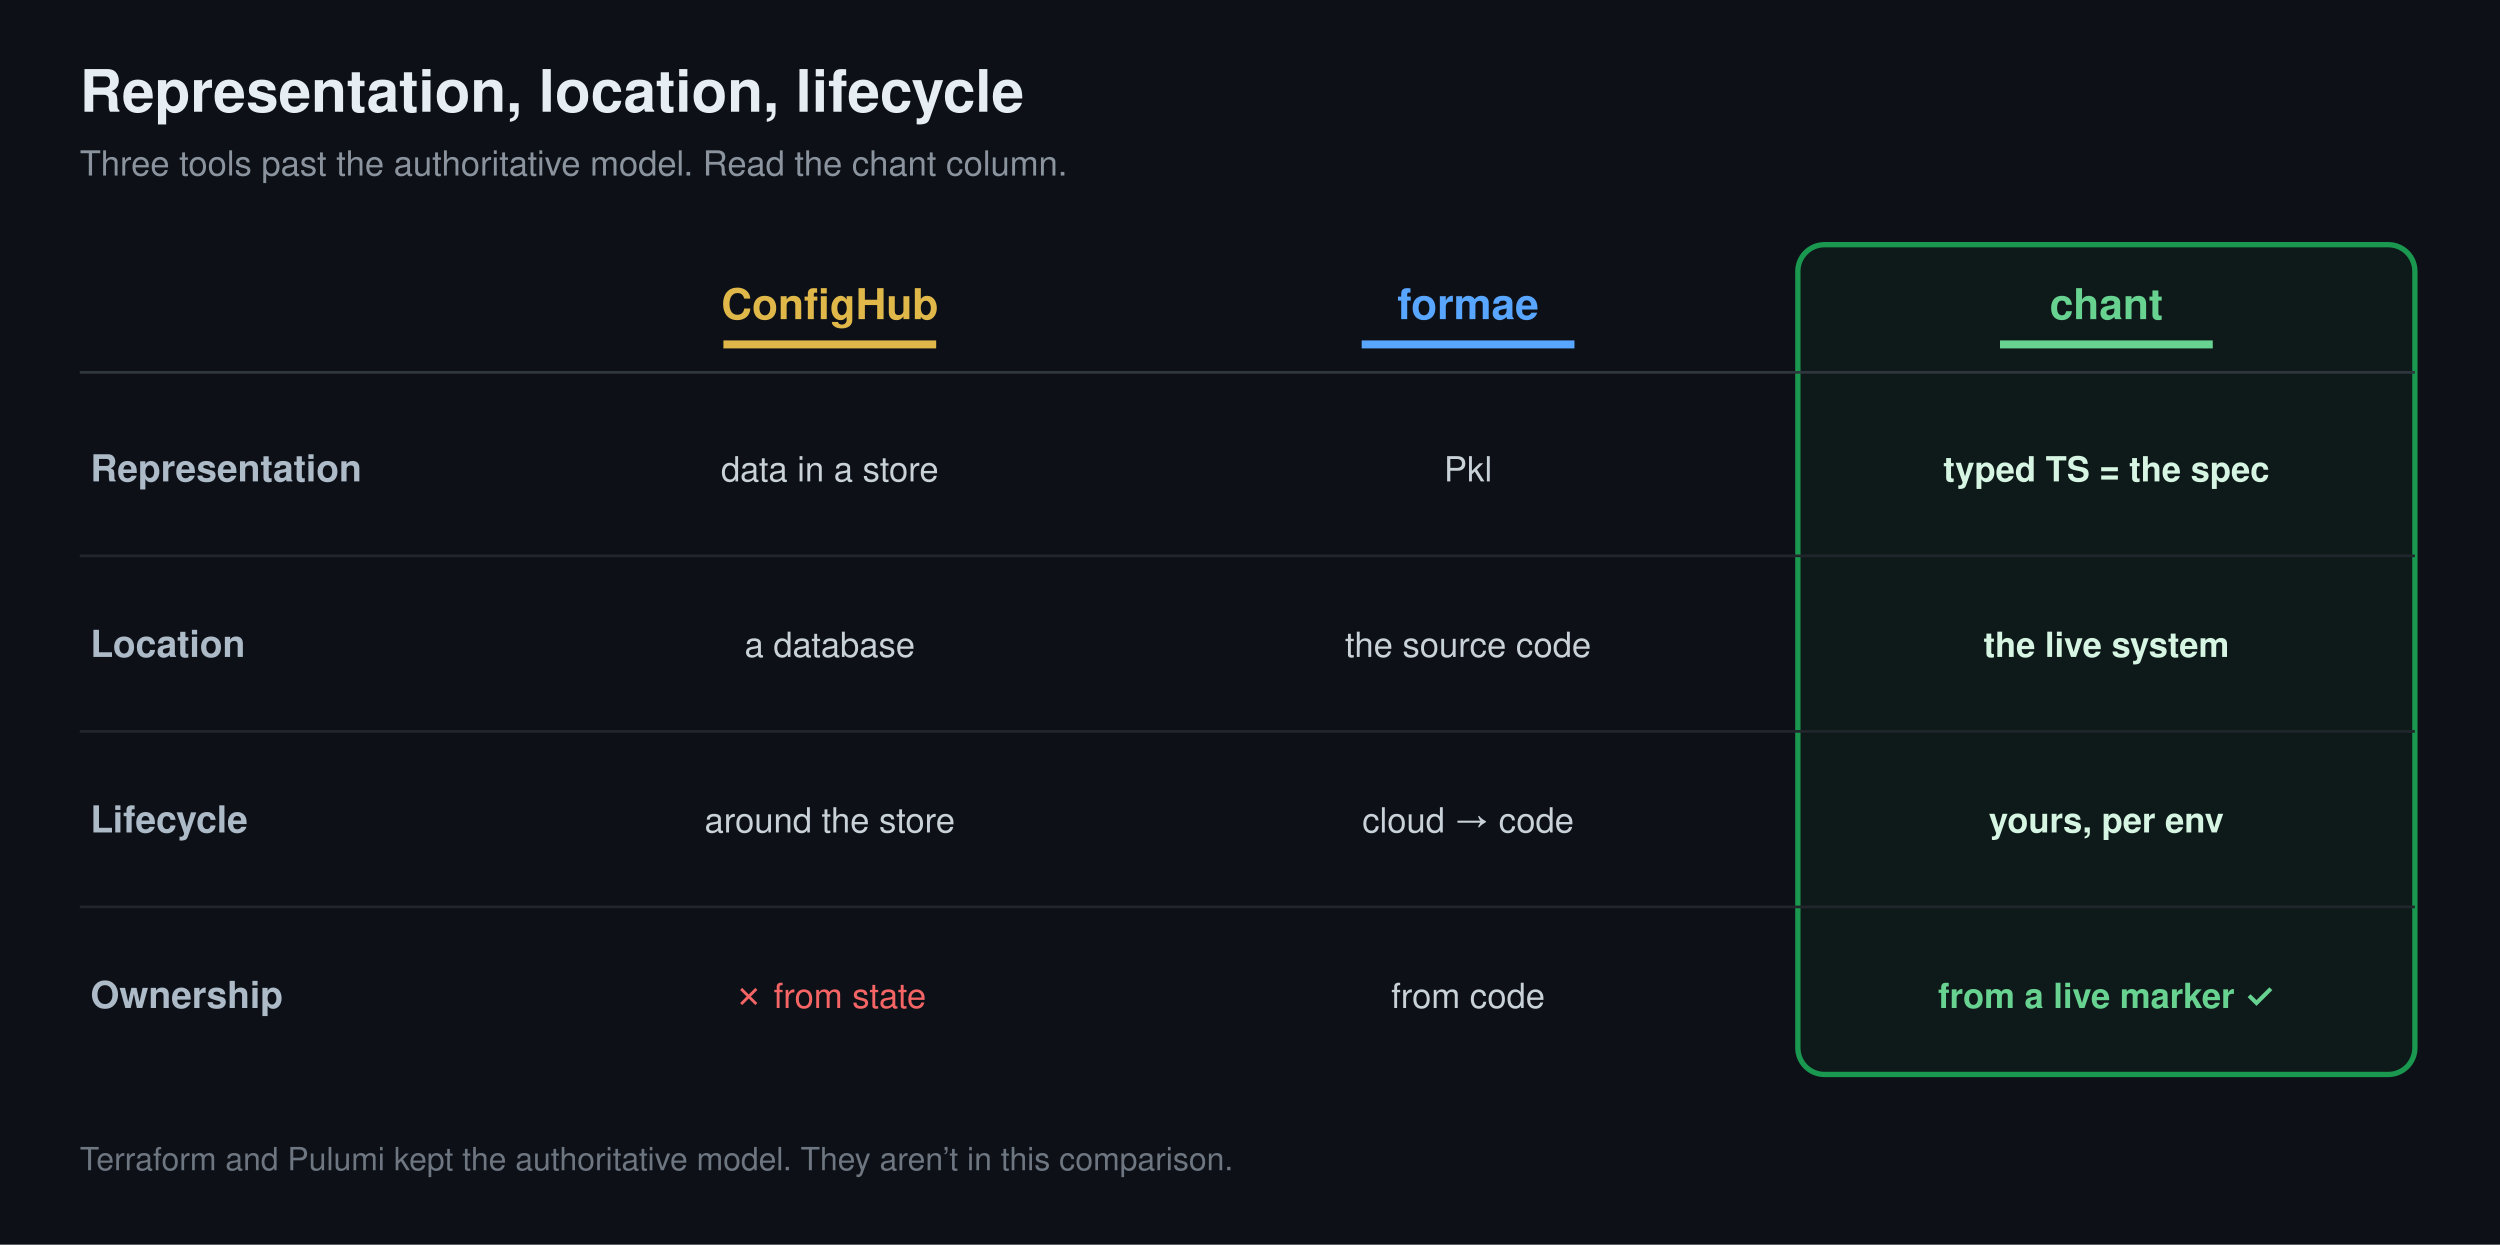
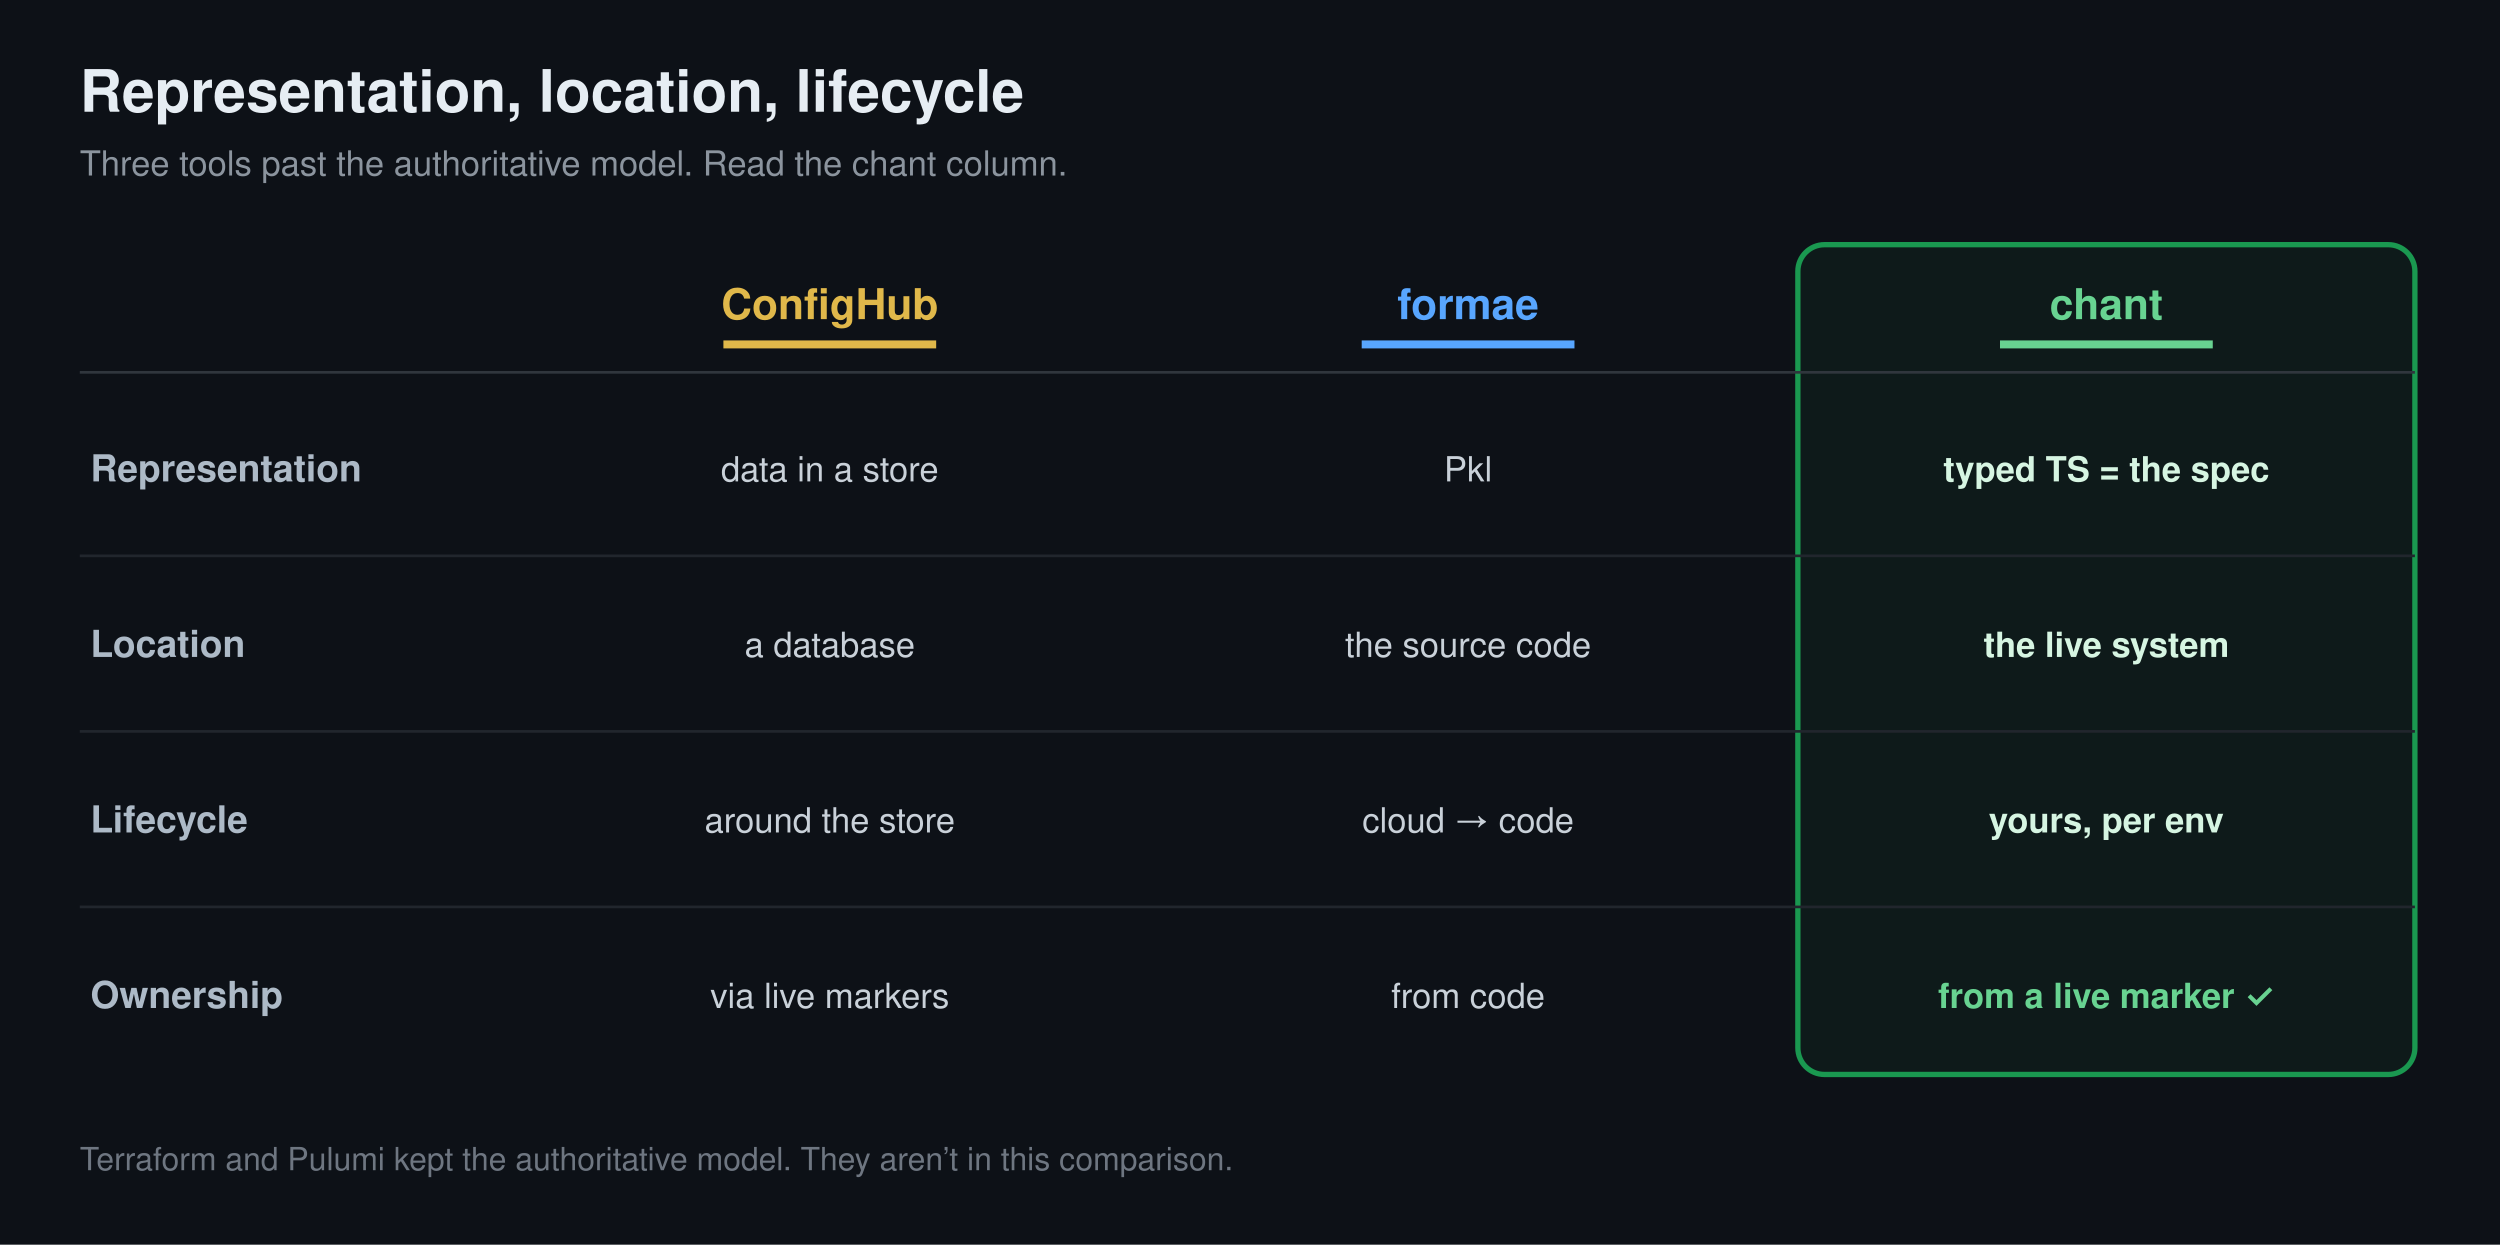
<svg xmlns="http://www.w3.org/2000/svg" viewBox="0 0 940 468" font-family="-apple-system, Segoe UI, Helvetica, Arial, sans-serif">
  <rect x="0" y="0" width="940" height="468" fill="#0d1117" />
  <text x="30" y="42" font-size="22" font-weight="700" fill="#e6edf3">Representation, location, lifecycle</text>
  <text x="30" y="66" font-size="13" fill="#8b949e">Three tools past the authoritative model. Read the chant column.</text>
  <rect x="676" y="92" width="232" height="312" rx="10" fill="#1a9850" opacity="0.07" />
  <rect x="676" y="92" width="232" height="312" rx="10" fill="none" stroke="#1a9850" stroke-width="2" />
  <text x="312" y="120" font-size="16" font-weight="700" fill="#e0b84a" text-anchor="middle">ConfigHub</text>
  <rect x="272" y="128" width="80" height="3" fill="#e0b84a" />
  <text x="552" y="120" font-size="16" font-weight="700" fill="#58a6ff" text-anchor="middle">formae</text>
  <rect x="512" y="128" width="80" height="3" fill="#58a6ff" />
  <text x="792" y="120" font-size="16" font-weight="700" fill="#68d391" text-anchor="middle">chant</text>
  <rect x="752" y="128" width="80" height="3" fill="#68d391" />
  <line x1="30" y1="140" x2="908" y2="140" stroke="#30363d" stroke-width="1" />
  <line x1="30" y1="209" x2="908" y2="209" stroke="#21262d" stroke-width="1" />
  <line x1="30" y1="275" x2="908" y2="275" stroke="#21262d" stroke-width="1" />
  <line x1="30" y1="341" x2="908" y2="341" stroke="#21262d" stroke-width="1" />
  <g font-size="14" font-weight="700" fill="#adbac7">
    <text x="34" y="181">Representation</text>
    <text x="34" y="247">Location</text>
    <text x="34" y="313">Lifecycle</text>
    <text x="34" y="379">Ownership</text>
  </g>
  <text x="312" y="181" font-size="13" fill="#c9d1d9" text-anchor="middle">data in a store</text>
  <text x="552" y="181" font-size="13" fill="#c9d1d9" text-anchor="middle">Pkl</text>
  <text x="792" y="181" font-size="13" font-weight="600" fill="#d6f5e2" text-anchor="middle">typed TS = the spec</text>
  <text x="312" y="247" font-size="13" fill="#c9d1d9" text-anchor="middle">a database</text>
  <text x="552" y="247" font-size="13" fill="#c9d1d9" text-anchor="middle">the source code</text>
  <text x="792" y="247" font-size="13" font-weight="600" fill="#d6f5e2" text-anchor="middle">the live system</text>
  <text x="312" y="313" font-size="13" fill="#c9d1d9" text-anchor="middle">around the store</text>
  <text x="552" y="313" font-size="13" fill="#c9d1d9" text-anchor="middle">cloud → code</text>
  <text x="792" y="313" font-size="13" font-weight="600" fill="#d6f5e2" text-anchor="middle">yours, per env</text>
-   <text x="312" y="379" font-size="13" fill="#f56565" text-anchor="middle">✗ from state</text>
+   <text x="312" y="379" font-size="13" fill="#c9d1d9" text-anchor="middle">via live markers</text>
  <text x="552" y="379" font-size="13" fill="#c9d1d9" text-anchor="middle">from code</text>
  <text x="792" y="379" font-size="13" font-weight="600" fill="#68d391" text-anchor="middle">from a live marker ✓</text>
  <text x="30" y="440" font-size="12" fill="#6e7681">Terraform and Pulumi kept the authoritative model. They aren’t in this comparison.</text>
</svg>
